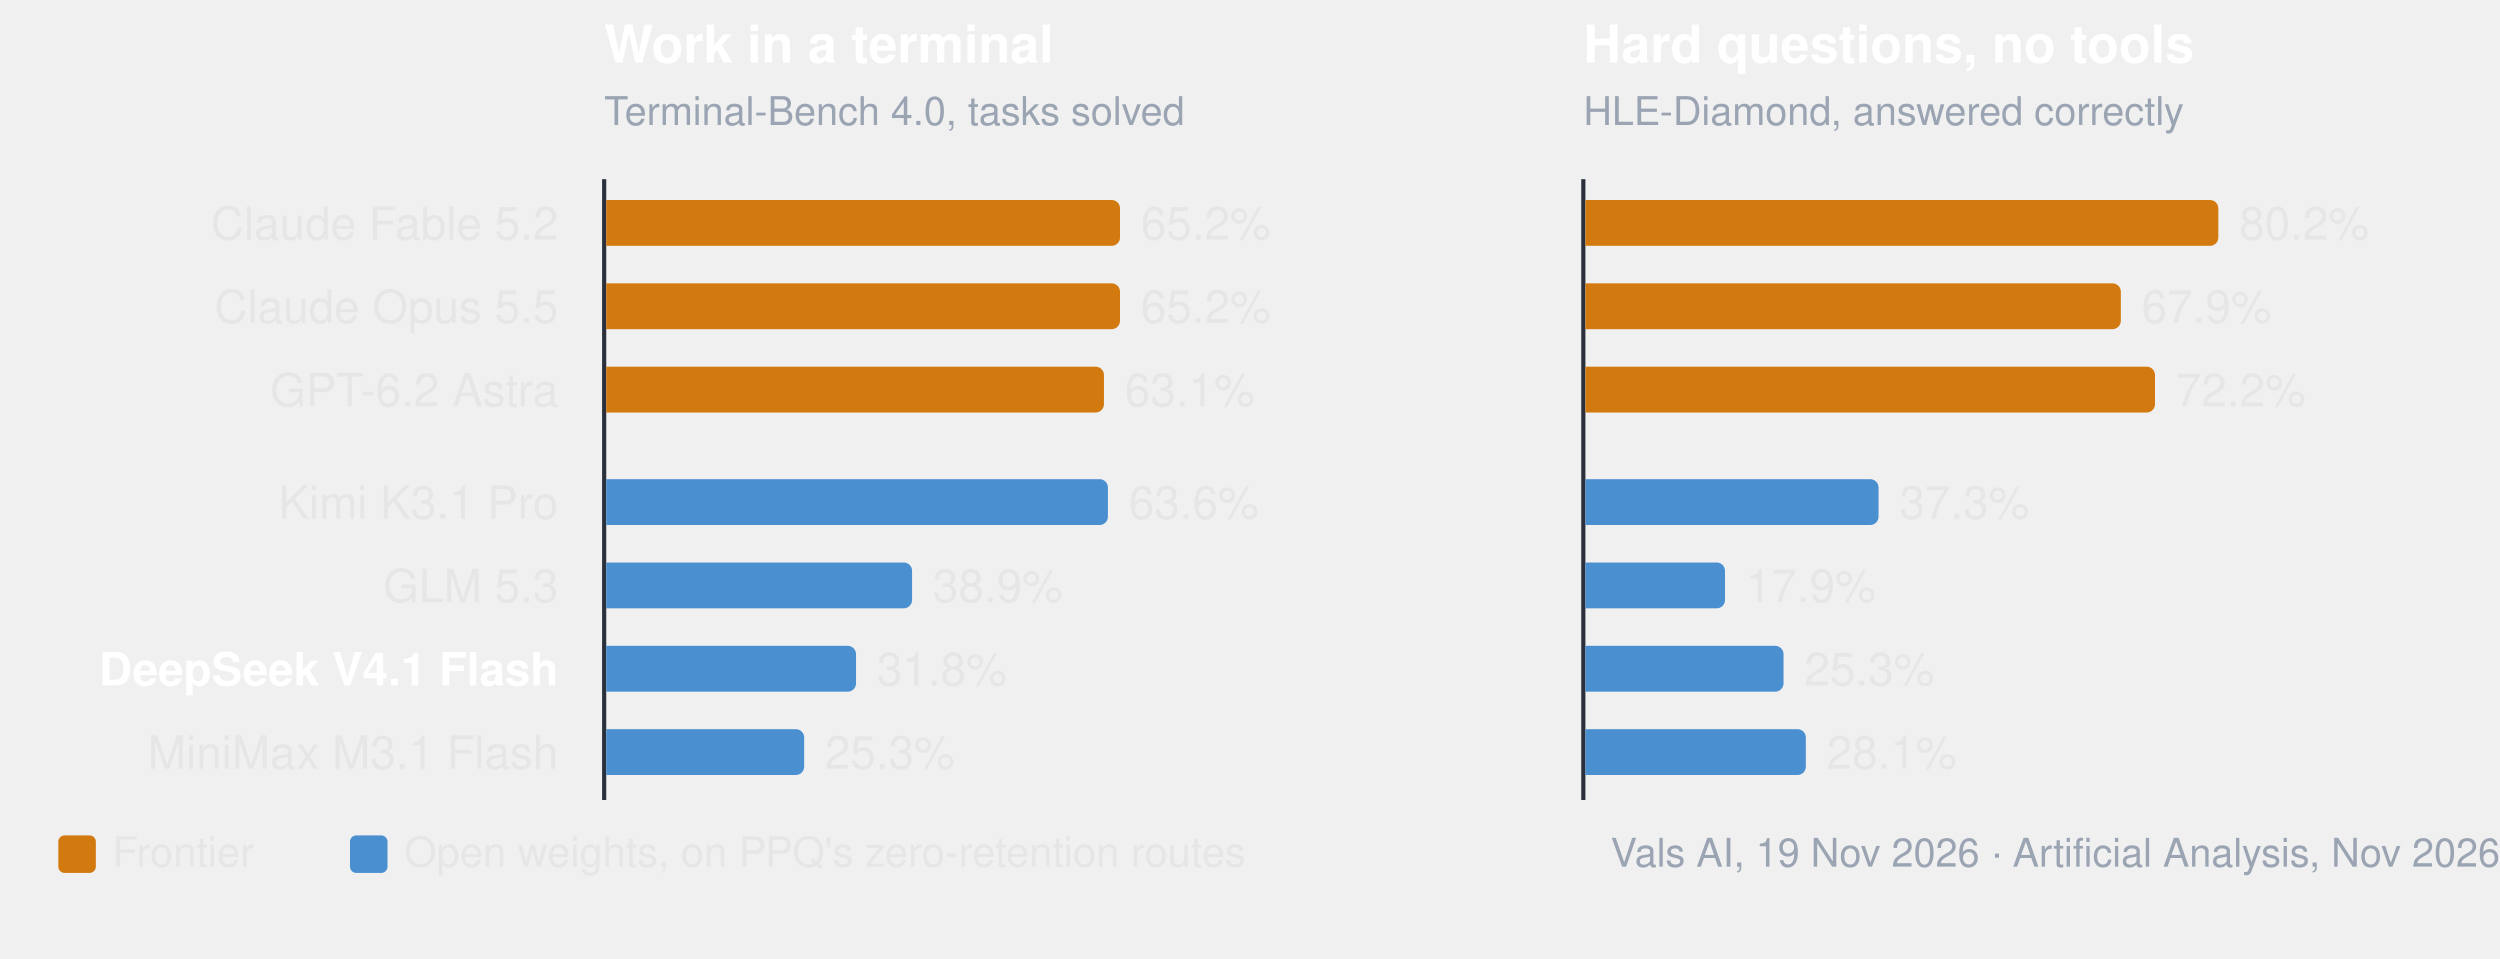
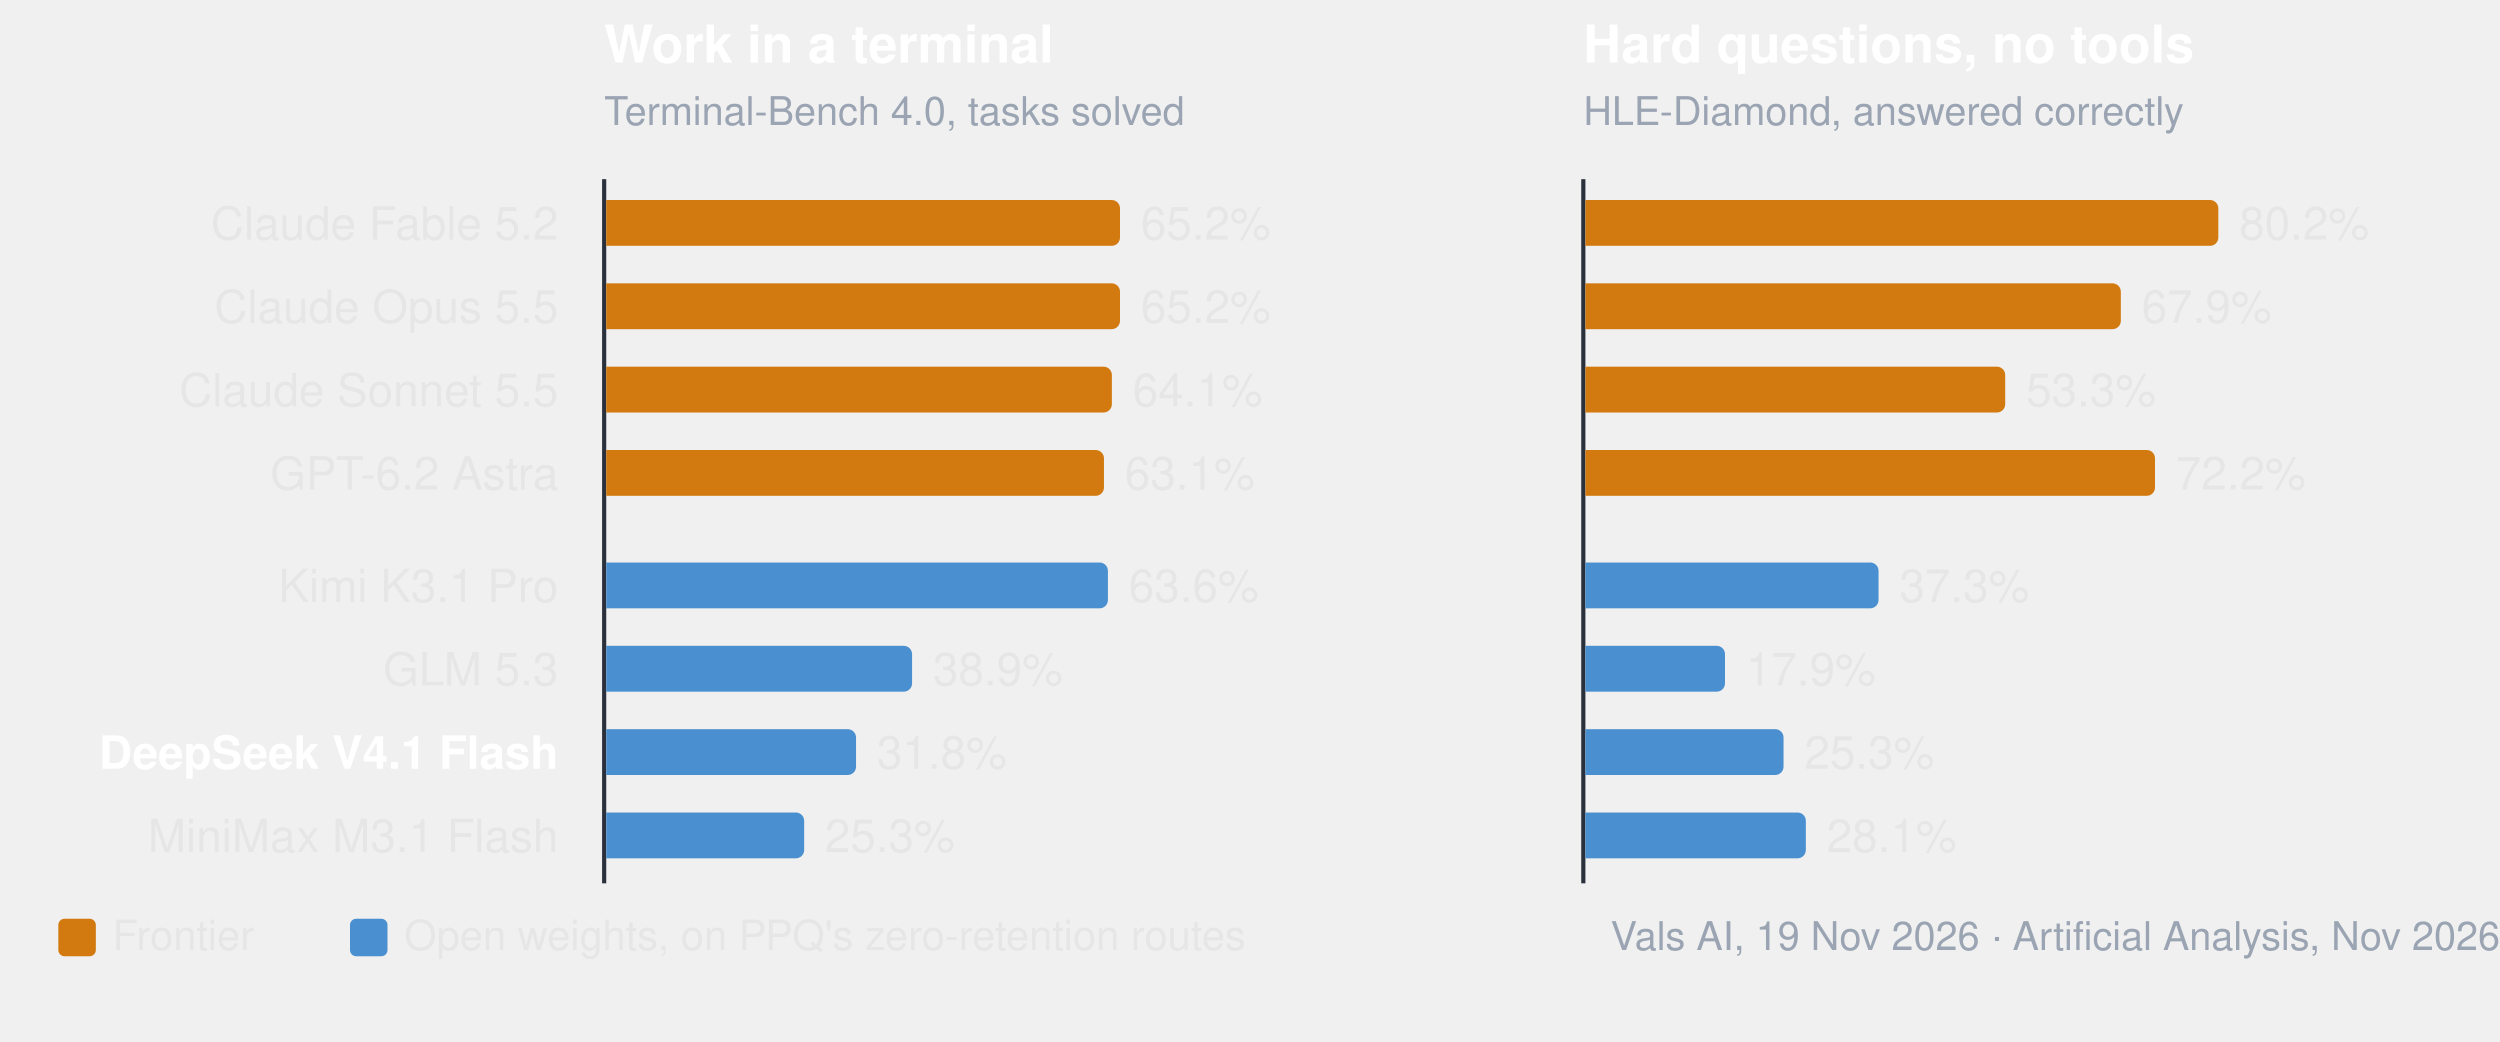
- <svg xmlns="http://www.w3.org/2000/svg" viewBox="0 0 1200 460" font-family="Helvetica, Arial, sans-serif" role="img" aria-label="Benchmark scores of three frontier models and four open-weight models offered on PPQ">
+ <svg xmlns="http://www.w3.org/2000/svg" viewBox="0 0 1200 500" font-family="Helvetica, Arial, sans-serif" role="img" aria-label="Benchmark scores of four frontier models and four open-weight models offered on PPQ">
  <text x="290" y="30" fill="#ffffff" font-size="25" font-weight="700">Work in a terminal</text>
  <text x="290" y="60" fill="#9aa4b2" font-size="19">Terminal-Bench 4.0, tasks solved</text>
-   <line x1="290" y1="86" x2="290" y2="384" stroke="#2a313c" stroke-width="2" />
+   <line x1="290" y1="86" x2="290" y2="424" stroke="#2a313c" stroke-width="2" />
  <text x="760" y="30" fill="#ffffff" font-size="25" font-weight="700">Hard questions, no tools</text>
  <text x="760" y="60" fill="#9aa4b2" font-size="19">HLE-Diamond, answered correctly</text>
-   <line x1="760" y1="86" x2="760" y2="384" stroke="#2a313c" stroke-width="2" />
+   <line x1="760" y1="86" x2="760" y2="424" stroke="#2a313c" stroke-width="2" />
  <text x="268" y="115.0" text-anchor="end" fill="#e6e6e6" font-size="22">Claude Fable 5.2</text>
  <path d="M291,96 h242.6 a4,4 0 0 1 4,4 v14 a4,4 0 0 1 -4,4 h-242.6 z" fill="#d27a0f" />
  <text x="547.6" y="115.0" fill="#e6e6e6" font-size="22">65.2%</text>
  <path d="M761,96 h299.8 a4,4 0 0 1 4,4 v14 a4,4 0 0 1 -4,4 h-299.8 z" fill="#d27a0f" />
  <text x="1074.8" y="115.0" fill="#e6e6e6" font-size="22">80.2%</text>
  <text x="268" y="155.0" text-anchor="end" fill="#e6e6e6" font-size="22">Claude Opus 5.5</text>
  <path d="M291,136 h242.6 a4,4 0 0 1 4,4 v14 a4,4 0 0 1 -4,4 h-242.6 z" fill="#d27a0f" />
  <text x="547.6" y="155.0" fill="#e6e6e6" font-size="22">65.2%</text>
  <path d="M761,136 h253.0 a4,4 0 0 1 4,4 v14 a4,4 0 0 1 -4,4 h-253.0 z" fill="#d27a0f" />
  <text x="1028.0" y="155.0" fill="#e6e6e6" font-size="22">67.9%</text>
-   <text x="268" y="195.0" text-anchor="end" fill="#e6e6e6" font-size="22">GPT-6.2 Astra</text>
-   <path d="M291,176 h234.9 a4,4 0 0 1 4,4 v14 a4,4 0 0 1 -4,4 h-234.9 z" fill="#d27a0f" />
-   <text x="539.9" y="195.0" fill="#e6e6e6" font-size="22">63.1%</text>
-   <path d="M761,176 h269.4 a4,4 0 0 1 4,4 v14 a4,4 0 0 1 -4,4 h-269.4 z" fill="#d27a0f" />
-   <text x="1044.4" y="195.0" fill="#e6e6e6" font-size="22">72.2%</text>
-   <text x="268" y="249.0" text-anchor="end" fill="#e6e6e6" font-size="22">Kimi K3.1 Pro</text>
-   <path d="M291,230 h236.8 a4,4 0 0 1 4,4 v14 a4,4 0 0 1 -4,4 h-236.8 z" fill="#4a8fd0" />
-   <text x="541.8" y="249.0" fill="#e6e6e6" font-size="22">63.6%</text>
-   <path d="M761,230 h136.7 a4,4 0 0 1 4,4 v14 a4,4 0 0 1 -4,4 h-136.7 z" fill="#4a8fd0" />
-   <text x="911.7" y="249.0" fill="#e6e6e6" font-size="22">37.3%</text>
-   <text x="268" y="289.0" text-anchor="end" fill="#e6e6e6" font-size="22">GLM 5.3</text>
-   <path d="M291,270 h142.8 a4,4 0 0 1 4,4 v14 a4,4 0 0 1 -4,4 h-142.8 z" fill="#4a8fd0" />
-   <text x="447.8" y="289.0" fill="#e6e6e6" font-size="22">38.9%</text>
-   <path d="M761,270 h63.0 a4,4 0 0 1 4,4 v14 a4,4 0 0 1 -4,4 h-63.0 z" fill="#4a8fd0" />
-   <text x="838.0" y="289.0" fill="#e6e6e6" font-size="22">17.9%</text>
-   <text x="268" y="329.0" text-anchor="end" fill="#ffffff" font-size="22" font-weight="700">DeepSeek V4.1 Flash</text>
-   <path d="M291,310 h115.9 a4,4 0 0 1 4,4 v14 a4,4 0 0 1 -4,4 h-115.9 z" fill="#4a8fd0" />
-   <text x="420.9" y="329.0" fill="#e6e6e6" font-size="22">31.8%</text>
-   <path d="M761,310 h91.1 a4,4 0 0 1 4,4 v14 a4,4 0 0 1 -4,4 h-91.1 z" fill="#4a8fd0" />
-   <text x="866.1" y="329.0" fill="#e6e6e6" font-size="22">25.3%</text>
-   <text x="268" y="369.0" text-anchor="end" fill="#e6e6e6" font-size="22">MiniMax M3.1 Flash</text>
-   <path d="M291,350 h91.0 a4,4 0 0 1 4,4 v14 a4,4 0 0 1 -4,4 h-91.0 z" fill="#4a8fd0" />
-   <text x="395.9" y="369.0" fill="#e6e6e6" font-size="22">25.3%</text>
-   <path d="M761,350 h101.8 a4,4 0 0 1 4,4 v14 a4,4 0 0 1 -4,4 h-101.8 z" fill="#4a8fd0" />
-   <text x="876.8" y="369.0" fill="#e6e6e6" font-size="22">28.1%</text>
-   <rect x="28" y="401" width="18" height="18" rx="3" fill="#d27a0f" />
-   <text x="54" y="416" fill="#e6e6e6" font-size="20">Frontier</text>
-   <rect x="168" y="401" width="18" height="18" rx="3" fill="#4a8fd0" />
-   <text x="194" y="416" fill="#e6e6e6" font-size="20">Open weights, on PPQ's zero-retention routes</text>
-   <text x="1200" y="416" text-anchor="end" fill="#9aa4b2" font-size="19">Vals AI, 19 Nov 2026 · Artificial Analysis, Nov 2026</text>
+   <text x="268" y="195.0" text-anchor="end" fill="#e6e6e6" font-size="22">Claude Sonnet 5.5</text>
+   <path d="M291,176 h238.7 a4,4 0 0 1 4,4 v14 a4,4 0 0 1 -4,4 h-238.7 z" fill="#d27a0f" />
+   <text x="543.7" y="195.0" fill="#e6e6e6" font-size="22">64.1%</text>
+   <path d="M761,176 h197.5 a4,4 0 0 1 4,4 v14 a4,4 0 0 1 -4,4 h-197.5 z" fill="#d27a0f" />
+   <text x="972.5" y="195.0" fill="#e6e6e6" font-size="22">53.3%</text>
+   <text x="268" y="235.0" text-anchor="end" fill="#e6e6e6" font-size="22">GPT-6.2 Astra</text>
+   <path d="M291,216 h234.9 a4,4 0 0 1 4,4 v14 a4,4 0 0 1 -4,4 h-234.9 z" fill="#d27a0f" />
+   <text x="539.9" y="235.0" fill="#e6e6e6" font-size="22">63.1%</text>
+   <path d="M761,216 h269.4 a4,4 0 0 1 4,4 v14 a4,4 0 0 1 -4,4 h-269.4 z" fill="#d27a0f" />
+   <text x="1044.4" y="235.0" fill="#e6e6e6" font-size="22">72.2%</text>
+   <text x="268" y="289.0" text-anchor="end" fill="#e6e6e6" font-size="22">Kimi K3.1 Pro</text>
+   <path d="M291,270 h236.8 a4,4 0 0 1 4,4 v14 a4,4 0 0 1 -4,4 h-236.8 z" fill="#4a8fd0" />
+   <text x="541.8" y="289.0" fill="#e6e6e6" font-size="22">63.6%</text>
+   <path d="M761,270 h136.7 a4,4 0 0 1 4,4 v14 a4,4 0 0 1 -4,4 h-136.7 z" fill="#4a8fd0" />
+   <text x="911.7" y="289.0" fill="#e6e6e6" font-size="22">37.3%</text>
+   <text x="268" y="329.0" text-anchor="end" fill="#e6e6e6" font-size="22">GLM 5.3</text>
+   <path d="M291,310 h142.8 a4,4 0 0 1 4,4 v14 a4,4 0 0 1 -4,4 h-142.8 z" fill="#4a8fd0" />
+   <text x="447.8" y="329.0" fill="#e6e6e6" font-size="22">38.9%</text>
+   <path d="M761,310 h63.0 a4,4 0 0 1 4,4 v14 a4,4 0 0 1 -4,4 h-63.0 z" fill="#4a8fd0" />
+   <text x="838.0" y="329.0" fill="#e6e6e6" font-size="22">17.9%</text>
+   <text x="268" y="369.0" text-anchor="end" fill="#ffffff" font-size="22" font-weight="700">DeepSeek V4.1 Flash</text>
+   <path d="M291,350 h115.9 a4,4 0 0 1 4,4 v14 a4,4 0 0 1 -4,4 h-115.9 z" fill="#4a8fd0" />
+   <text x="420.9" y="369.0" fill="#e6e6e6" font-size="22">31.8%</text>
+   <path d="M761,350 h91.1 a4,4 0 0 1 4,4 v14 a4,4 0 0 1 -4,4 h-91.1 z" fill="#4a8fd0" />
+   <text x="866.1" y="369.0" fill="#e6e6e6" font-size="22">25.3%</text>
+   <text x="268" y="409.0" text-anchor="end" fill="#e6e6e6" font-size="22">MiniMax M3.1 Flash</text>
+   <path d="M291,390 h91.0 a4,4 0 0 1 4,4 v14 a4,4 0 0 1 -4,4 h-91.0 z" fill="#4a8fd0" />
+   <text x="395.9" y="409.0" fill="#e6e6e6" font-size="22">25.3%</text>
+   <path d="M761,390 h101.8 a4,4 0 0 1 4,4 v14 a4,4 0 0 1 -4,4 h-101.8 z" fill="#4a8fd0" />
+   <text x="876.8" y="409.0" fill="#e6e6e6" font-size="22">28.1%</text>
+   <rect x="28" y="441" width="18" height="18" rx="3" fill="#d27a0f" />
+   <text x="54" y="456" fill="#e6e6e6" font-size="20">Frontier</text>
+   <rect x="168" y="441" width="18" height="18" rx="3" fill="#4a8fd0" />
+   <text x="194" y="456" fill="#e6e6e6" font-size="20">Open weights, on PPQ's zero-retention routes</text>
+   <text x="1200" y="456" text-anchor="end" fill="#9aa4b2" font-size="19">Vals AI, 19 Nov 2026 · Artificial Analysis, Nov 2026</text>
</svg>
